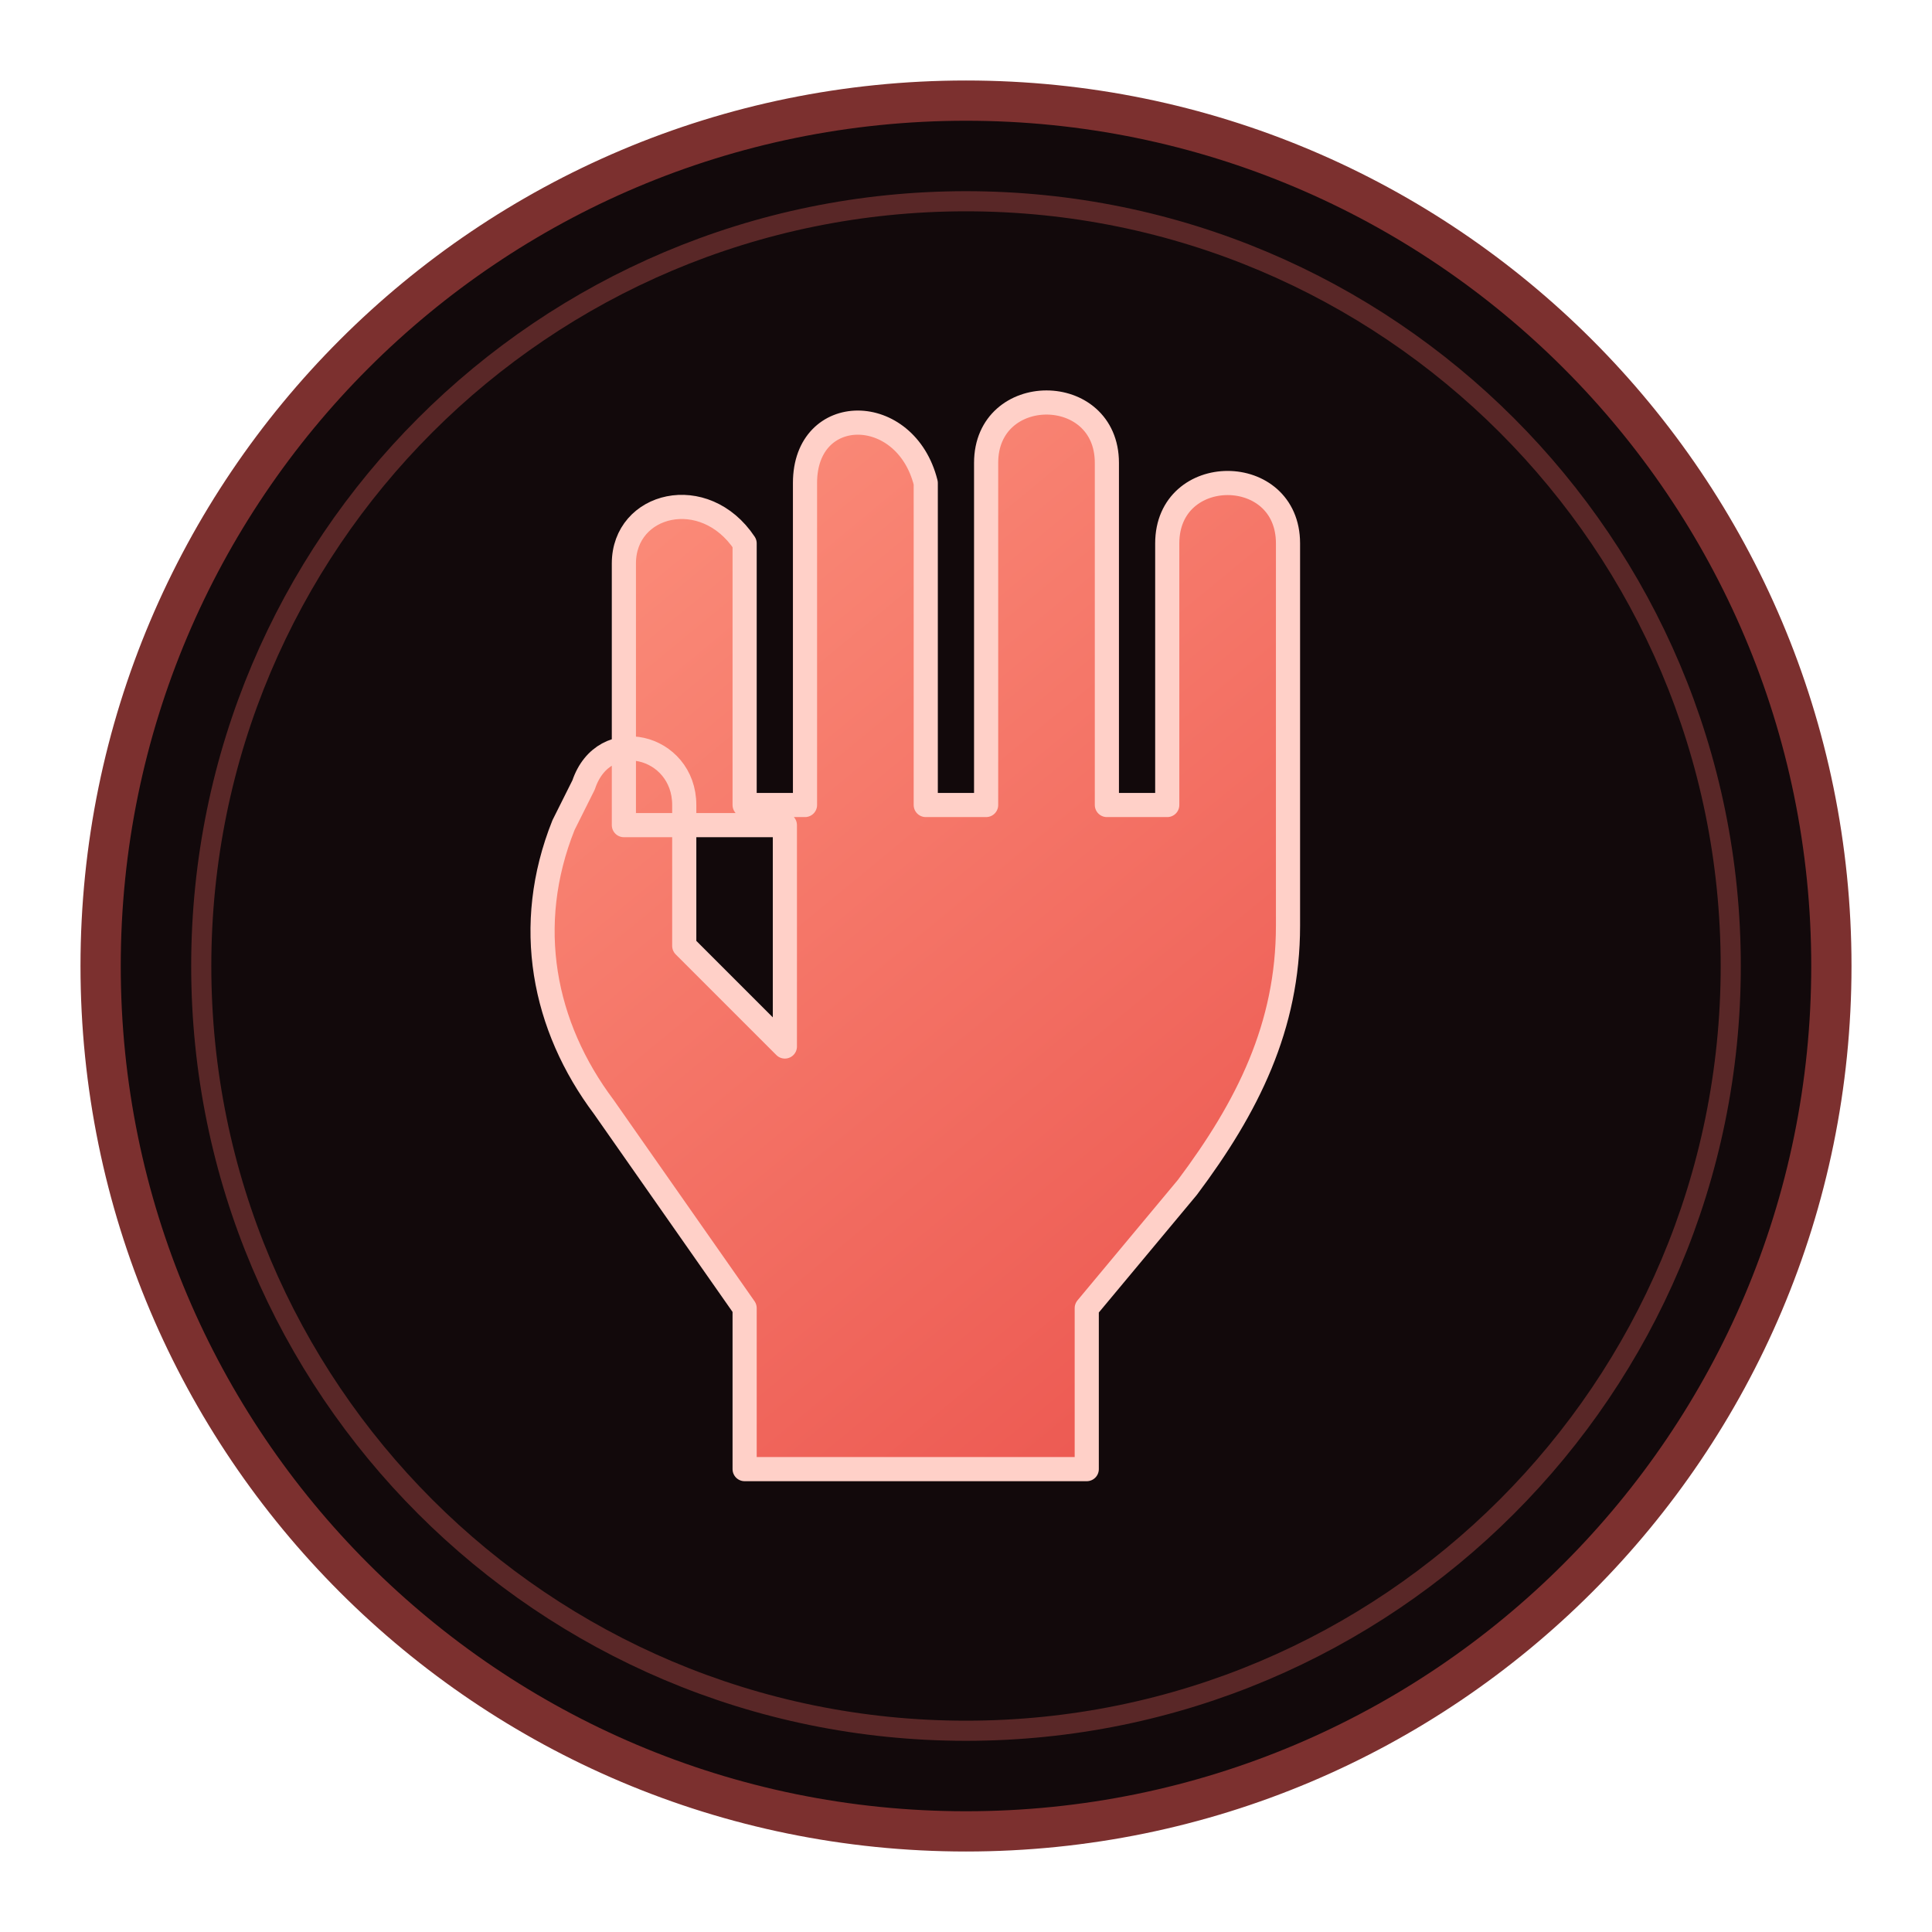
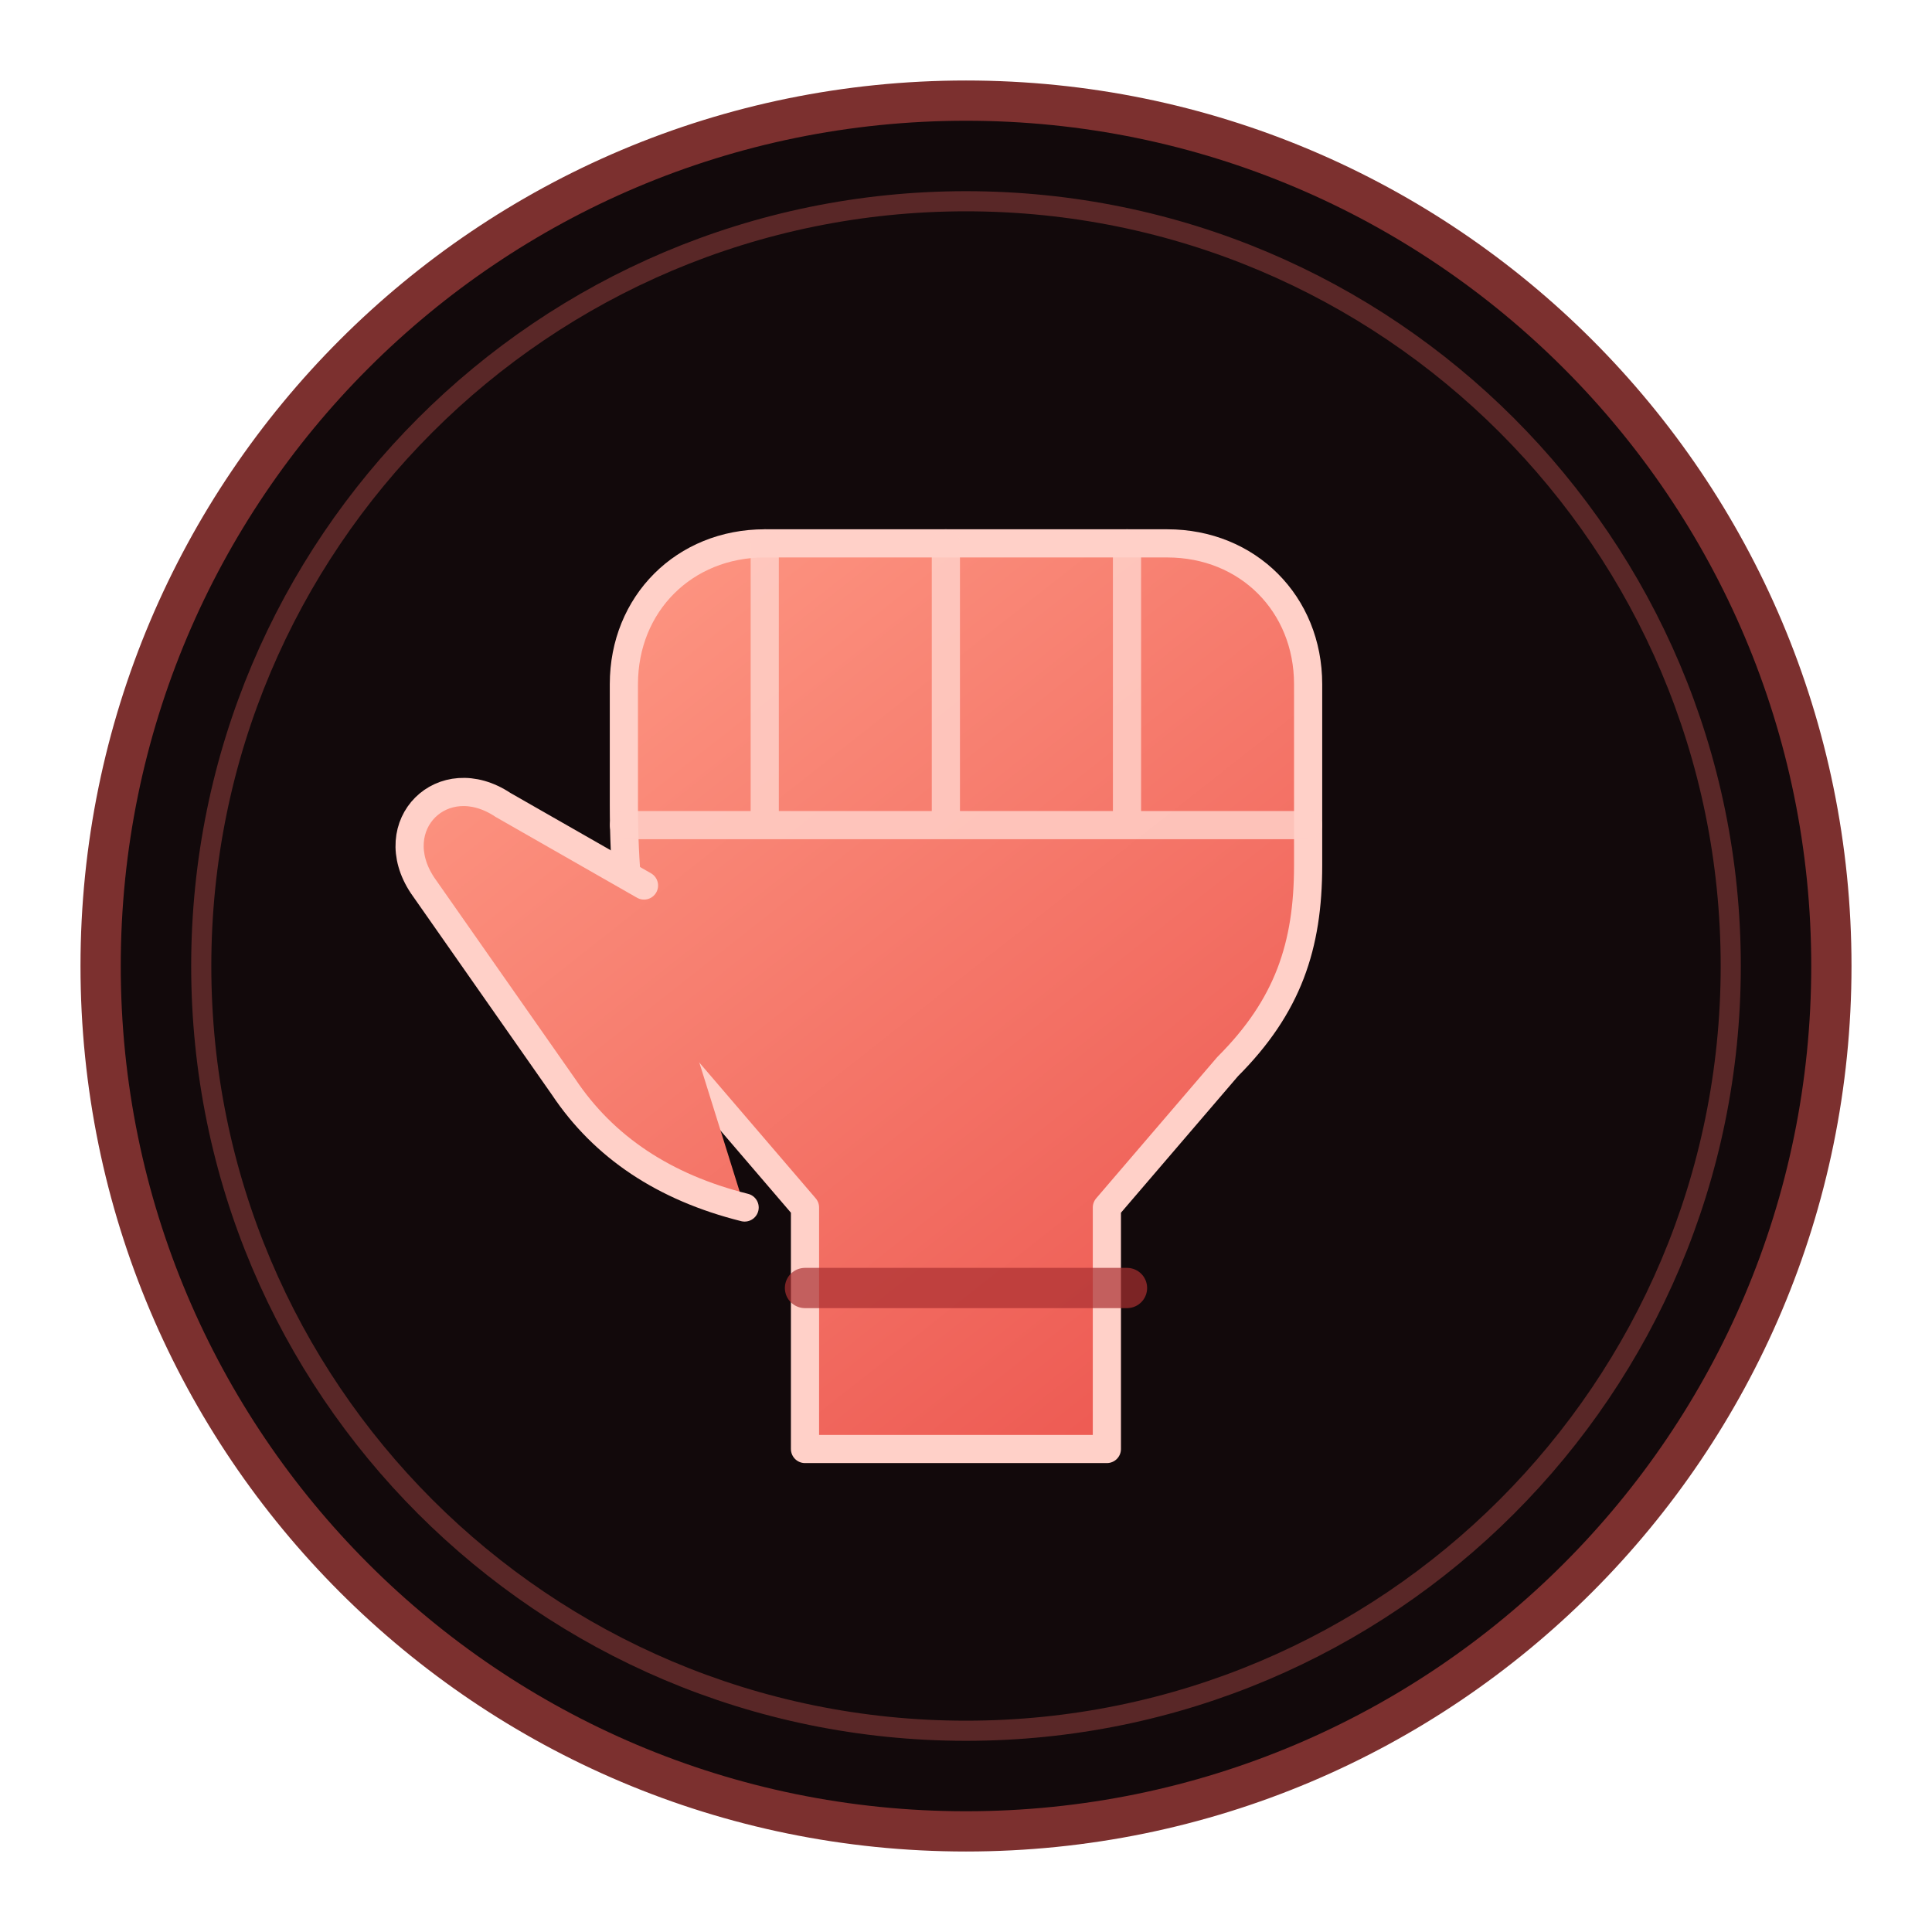
<svg xmlns="http://www.w3.org/2000/svg" viewBox="0 0 96 96" fill="none">
  <defs>
-     <linearGradient id="g" x1="20" y1="14" x2="76" y2="82" gradientUnits="userSpaceOnUse">
-       <stop stop-color="#ff9a84" />
-       <stop offset="1" stop-color="#e74643" />
+     <linearGradient id="g" x1="28" y1="22" x2="69" y2="74" gradientUnits="userSpaceOnUse">
+       <stop stop-color="#ff9d88" />
+       <stop offset="1" stop-color="#ea4e49" />
    </linearGradient>
-     <filter id="s">
-       <feGaussianBlur stdDeviation="1.6" />
-     </filter>
  </defs>
  <circle cx="48" cy="48" r="43" fill="#12090b" stroke="#7c302f" stroke-width="2" />
  <circle cx="48" cy="48" r="38" stroke="#ff6f67" stroke-opacity=".3" />
-   <path d="M31 41V28c0-3 4-4 6-1v13h3V24c0-4 5-4 6 0v16h3V23c0-4 6-4 6 0v17h3V27c0-4 6-4 6 0v19c0 5-2 9-5 13l-5 6v8H37v-8l-7-10c-3-4-4-9-2-14l1-2c1-3 5-2 5 1v7l5 5V41h-8Z" fill="url(#g)" stroke="#ffd0c8" stroke-width="1.2" stroke-linejoin="round" />
-   <path d="M35 67h23" stroke="#ff756e" stroke-width="2" stroke-linecap="round" filter="url(#s)" />
+   <path d="M31 40v-6c0-4 3-7 7-7h20c4 0 7 3 7 7v9c0 4-1 7-4 10l-6 7v12H40V60l-6-7c-2-3-3-7-3-13Z" fill="url(#g)" stroke="#ffd0c8" stroke-width="1.4" stroke-linejoin="round" />
+   <path d="M38 27v14M47 27v14M56 27v14M31 41h34" stroke="#ffd0c8" stroke-width="1.4" stroke-linecap="round" opacity=".85" />
+   <path d="M32 44l-7-4c-3-2-6 1-4 4l7 10c2 3 5 5 9 6" fill="url(#g)" stroke="#ffd0c8" stroke-width="1.4" stroke-linecap="round" stroke-linejoin="round" />
+   <path d="M40 64h16" stroke="#a92f31" stroke-width="2" stroke-linecap="round" opacity=".7" />
</svg>
